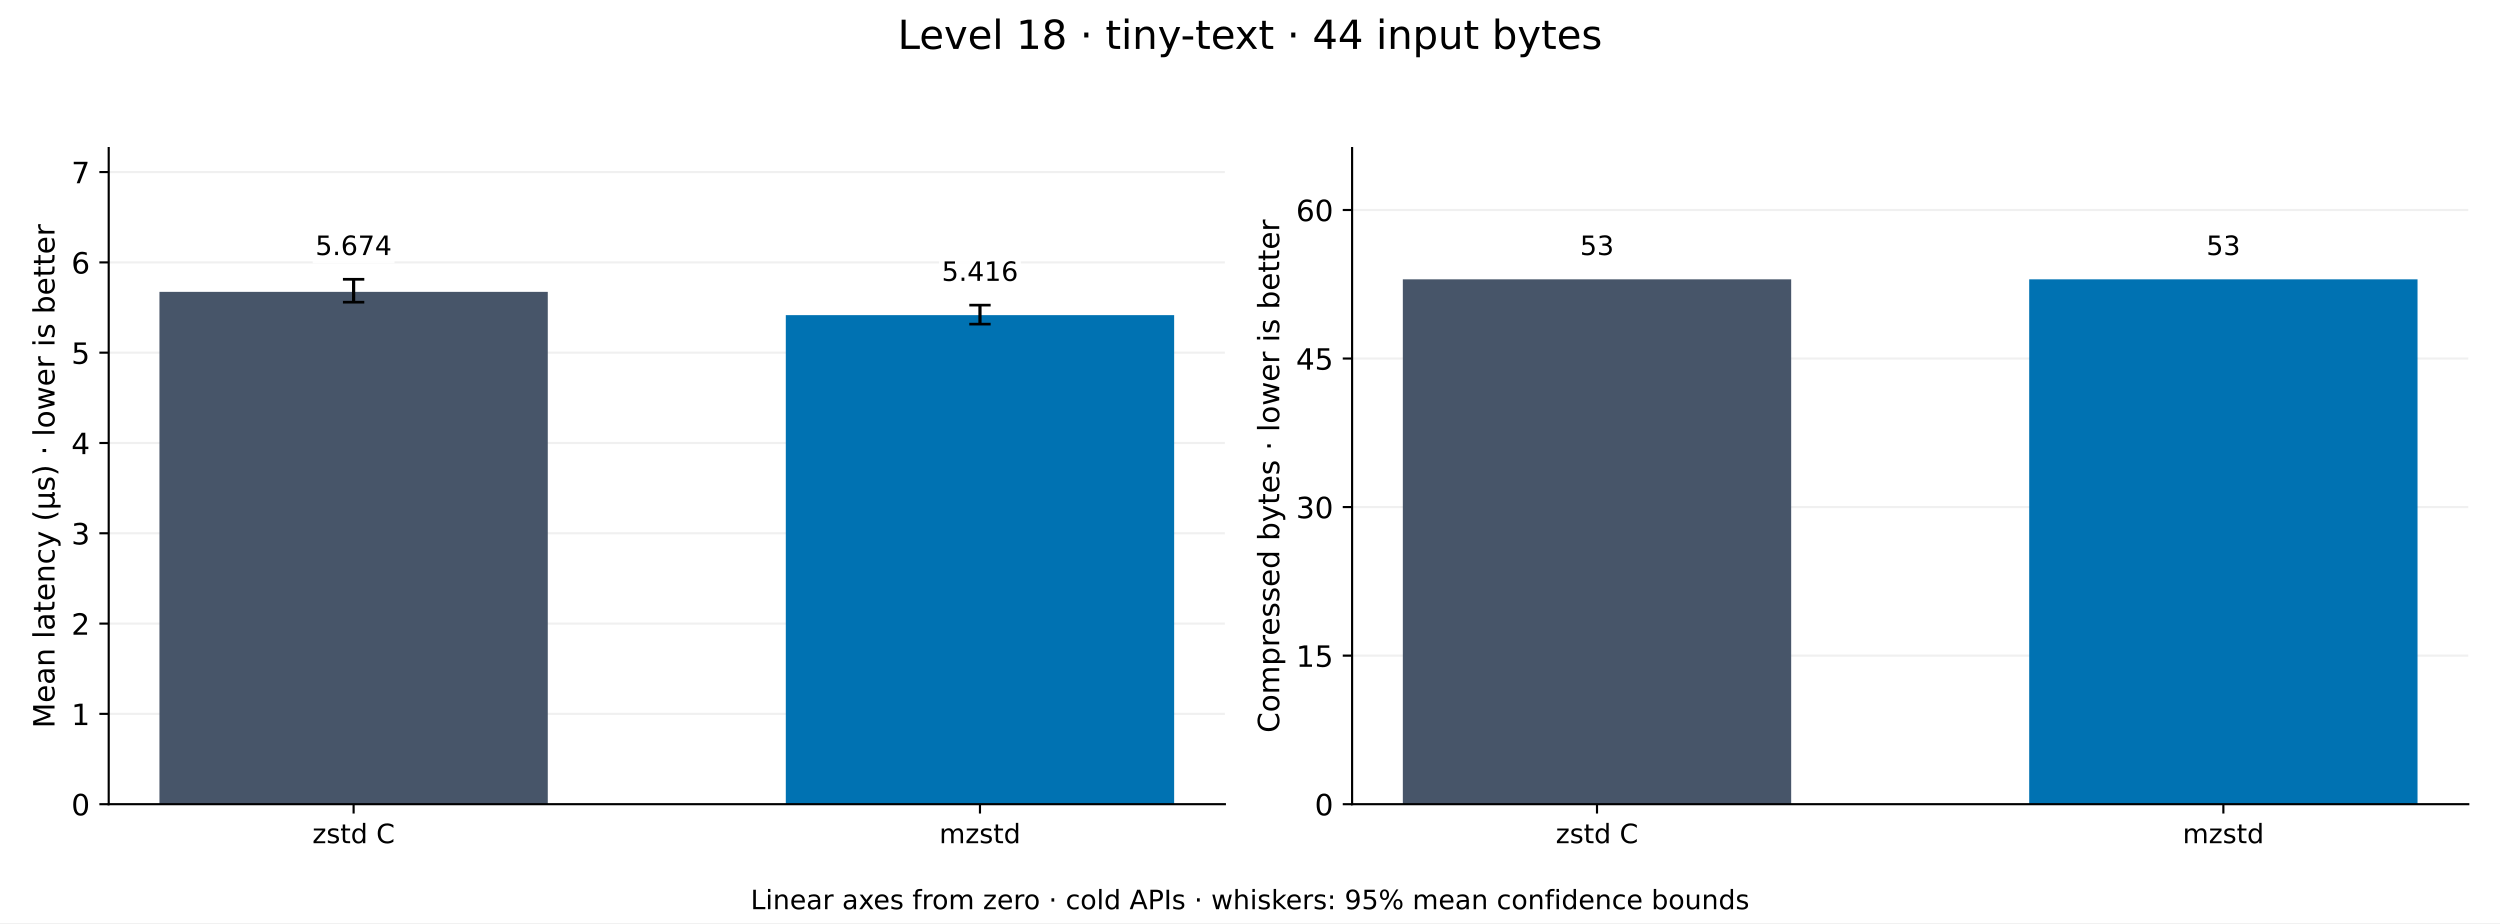
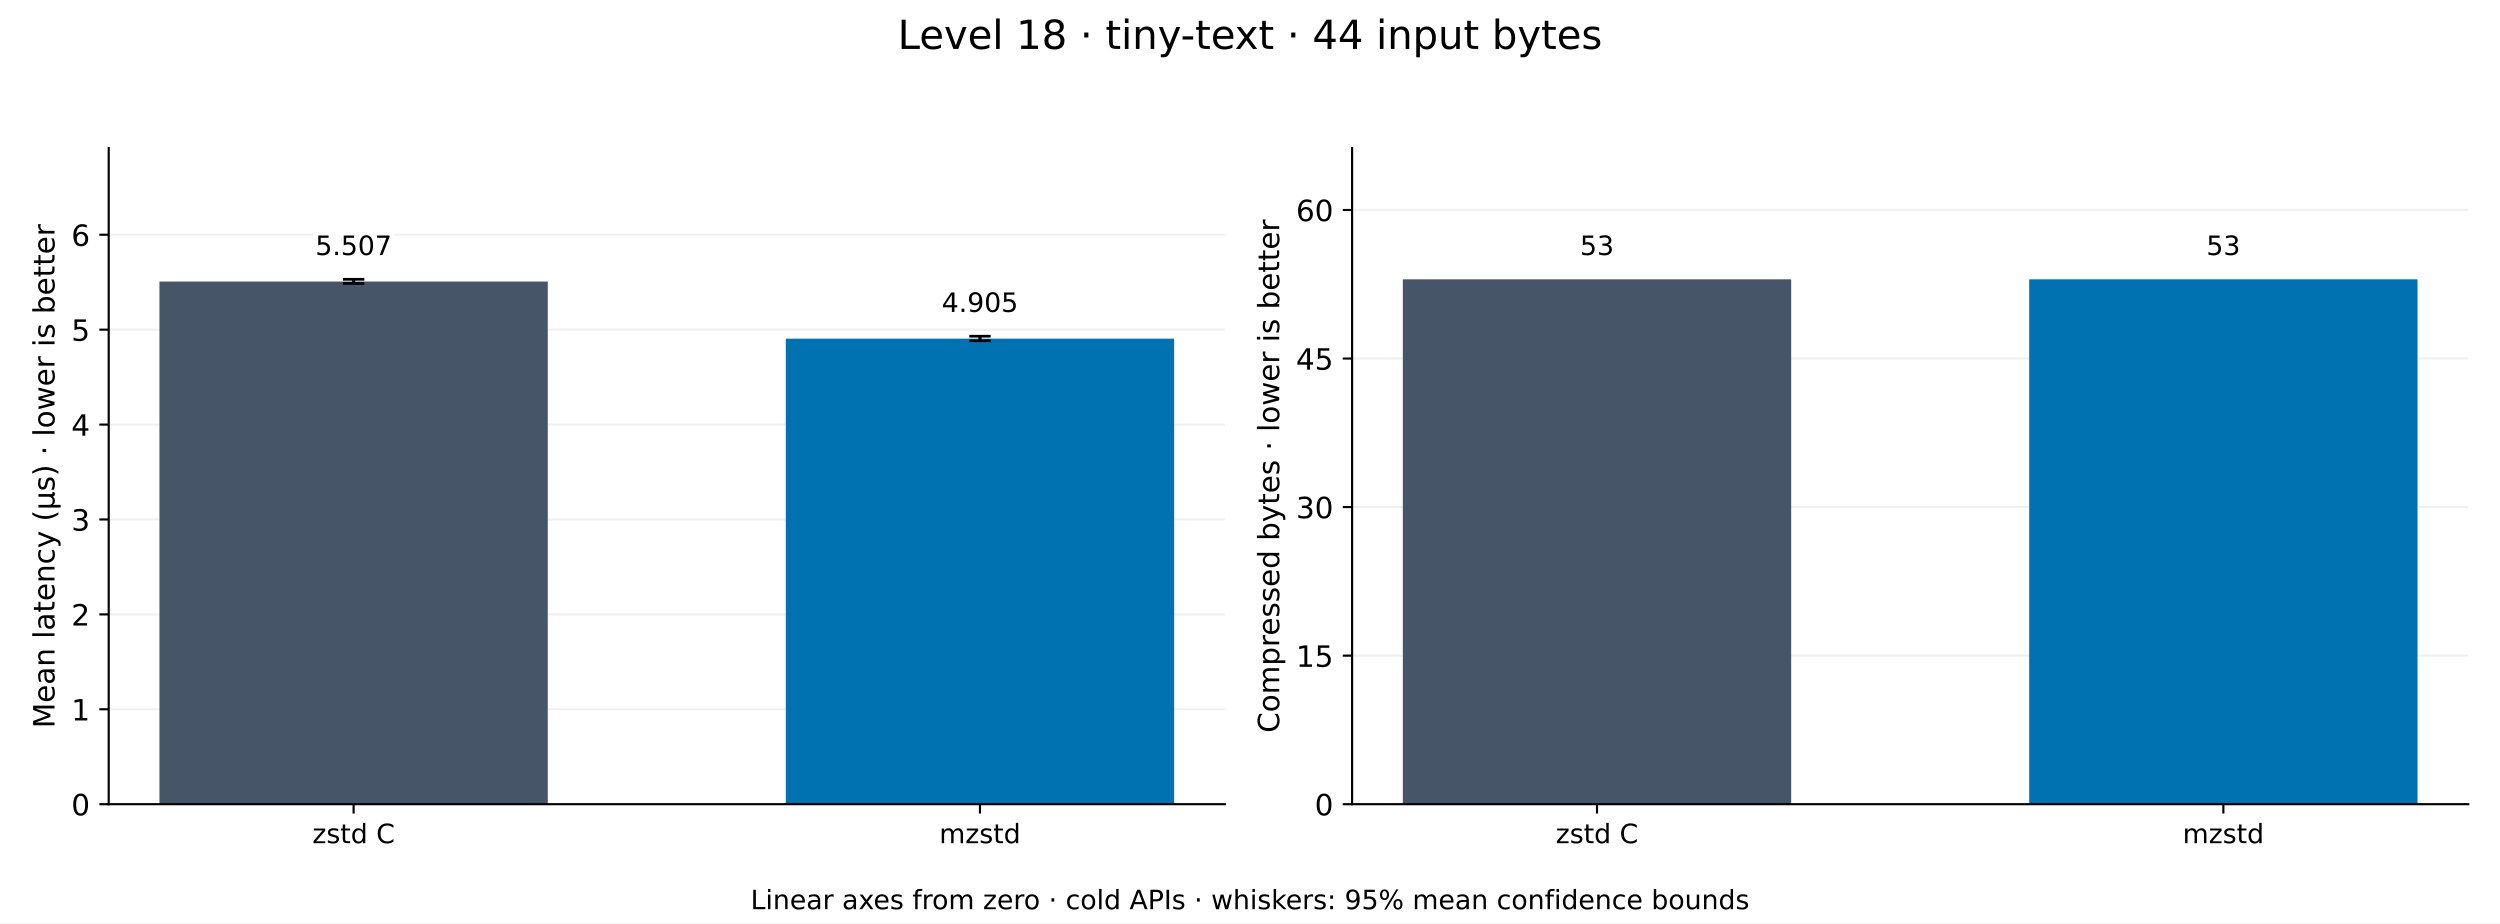
<svg xmlns="http://www.w3.org/2000/svg" xmlns:xlink="http://www.w3.org/1999/xlink" width="936pt" height="345.6pt" viewBox="0 0 936 345.6" version="1.1">
  <defs>
    <style type="text/css">*{stroke-linejoin: round; stroke-linecap: butt}</style>
  </defs>
  <g id="figure_1">
    <g id="patch_1">
      <path d="M 0 345.6 L 936 345.6 L 936 0 L 0 0 z " style="fill: #ffffff" />
    </g>
    <g id="axes_1">
      <g id="patch_2">
        <path d="M 40.7 301.088 L 458.595 301.088 L 458.595 55.44 L 40.7 55.44 z " style="fill: #ffffff" />
      </g>
      <g id="matplotlib.axis_1">
        <g id="xtick_1">
          <g id="line2d_1">
            <defs>
              <path id="mcbfd24ea1b" d="M 0 0 L 0 3.5 " style="stroke: #000000; stroke-width: 0.8" />
            </defs>
            <g>
              <use xlink:href="#mcbfd24ea1b" x="132.393" y="301.088" style="stroke: #000000; stroke-width: 0.8" />
            </g>
          </g>
          <g id="text_1">
            <text style="font-size: 10px; font-family: 'DejaVu Sans', 'Bitstream Vera Sans', 'Computer Modern Sans Serif', 'Lucida Grande', 'Verdana', 'Geneva', 'Lucid', 'Arial', 'Helvetica', 'Avant Garde', sans-serif; text-anchor: middle" x="132.393" y="315.686" transform="rotate(-0 132.393 315.6864)">zstd C</text>
          </g>
        </g>
        <g id="xtick_2">
          <g id="line2d_2">
            <g>
              <use xlink:href="#mcbfd24ea1b" x="366.902" y="301.088" style="stroke: #000000; stroke-width: 0.8" />
            </g>
          </g>
          <g id="text_2">
            <text style="font-size: 10px; font-family: 'DejaVu Sans', 'Bitstream Vera Sans', 'Computer Modern Sans Serif', 'Lucida Grande', 'Verdana', 'Geneva', 'Lucid', 'Arial', 'Helvetica', 'Avant Garde', sans-serif; text-anchor: middle" x="366.902" y="315.686" transform="rotate(-0 366.902 315.6864)">mzstd</text>
          </g>
        </g>
      </g>
      <g id="matplotlib.axis_2">
        <g id="ytick_1">
          <g id="line2d_3">
            <path d="M 40.7 301.088 L 458.595 301.088 " clip-path="url(#pc5649756eb)" style="fill: none; stroke: #b0b0b0; stroke-opacity: 0.18; stroke-width: 0.8; stroke-linecap: square" />
          </g>
          <g id="line2d_4">
            <defs>
              <path id="m862e928616" d="M 0 0 L -3.5 0 " style="stroke: #000000; stroke-width: 0.8" />
            </defs>
            <g>
              <use xlink:href="#m862e928616" x="40.7" y="301.088" style="stroke: #000000; stroke-width: 0.8" />
            </g>
          </g>
          <g id="text_3">
            <text style="font-size: 11px; font-family: 'DejaVu Sans', 'Bitstream Vera Sans', 'Computer Modern Sans Serif', 'Lucida Grande', 'Verdana', 'Geneva', 'Lucid', 'Arial', 'Helvetica', 'Avant Garde', sans-serif; text-anchor: end" x="33.7" y="305.267" transform="rotate(-0 33.7 305.2671)">0</text>
          </g>
        </g>
        <g id="ytick_2">
          <g id="line2d_5">
-             <path d="M 40.7 267.279 L 458.595 267.279 " clip-path="url(#pc5649756eb)" style="fill: none; stroke: #b0b0b0; stroke-opacity: 0.18; stroke-width: 0.8; stroke-linecap: square" />
+             <path d="M 40.7 265.556 L 458.595 265.556 " clip-path="url(#pc5649756eb)" style="fill: none; stroke: #b0b0b0; stroke-opacity: 0.18; stroke-width: 0.8; stroke-linecap: square" />
          </g>
          <g id="line2d_6">
            <g>
-               <use xlink:href="#m862e928616" x="40.7" y="267.279" style="stroke: #000000; stroke-width: 0.8" />
+               <use xlink:href="#m862e928616" x="40.7" y="265.556" style="stroke: #000000; stroke-width: 0.8" />
            </g>
          </g>
          <g id="text_4">
-             <text style="font-size: 11px; font-family: 'DejaVu Sans', 'Bitstream Vera Sans', 'Computer Modern Sans Serif', 'Lucida Grande', 'Verdana', 'Geneva', 'Lucid', 'Arial', 'Helvetica', 'Avant Garde', sans-serif; text-anchor: end" x="33.7" y="271.459" transform="rotate(-0 33.7 271.4585)">1</text>
+             <text style="font-size: 11px; font-family: 'DejaVu Sans', 'Bitstream Vera Sans', 'Computer Modern Sans Serif', 'Lucida Grande', 'Verdana', 'Geneva', 'Lucid', 'Arial', 'Helvetica', 'Avant Garde', sans-serif; text-anchor: end" x="33.7" y="269.735" transform="rotate(-0 33.7 269.735)">1</text>
          </g>
        </g>
        <g id="ytick_3">
          <g id="line2d_7">
-             <path d="M 40.7 233.471 L 458.595 233.471 " clip-path="url(#pc5649756eb)" style="fill: none; stroke: #b0b0b0; stroke-opacity: 0.18; stroke-width: 0.8; stroke-linecap: square" />
+             <path d="M 40.7 230.024 L 458.595 230.024 " clip-path="url(#pc5649756eb)" style="fill: none; stroke: #b0b0b0; stroke-opacity: 0.18; stroke-width: 0.8; stroke-linecap: square" />
          </g>
          <g id="line2d_8">
            <g>
-               <use xlink:href="#m862e928616" x="40.7" y="233.471" style="stroke: #000000; stroke-width: 0.8" />
+               <use xlink:href="#m862e928616" x="40.7" y="230.024" style="stroke: #000000; stroke-width: 0.8" />
            </g>
          </g>
          <g id="text_5">
-             <text style="font-size: 11px; font-family: 'DejaVu Sans', 'Bitstream Vera Sans', 'Computer Modern Sans Serif', 'Lucida Grande', 'Verdana', 'Geneva', 'Lucid', 'Arial', 'Helvetica', 'Avant Garde', sans-serif; text-anchor: end" x="33.7" y="237.65" transform="rotate(-0 33.7 237.6499)">2</text>
+             <text style="font-size: 11px; font-family: 'DejaVu Sans', 'Bitstream Vera Sans', 'Computer Modern Sans Serif', 'Lucida Grande', 'Verdana', 'Geneva', 'Lucid', 'Arial', 'Helvetica', 'Avant Garde', sans-serif; text-anchor: end" x="33.7" y="234.203" transform="rotate(-0 33.7 234.2029)">2</text>
          </g>
        </g>
        <g id="ytick_4">
          <g id="line2d_9">
-             <path d="M 40.7 199.662 L 458.595 199.662 " clip-path="url(#pc5649756eb)" style="fill: none; stroke: #b0b0b0; stroke-opacity: 0.18; stroke-width: 0.8; stroke-linecap: square" />
+             <path d="M 40.7 194.492 L 458.595 194.492 " clip-path="url(#pc5649756eb)" style="fill: none; stroke: #b0b0b0; stroke-opacity: 0.18; stroke-width: 0.8; stroke-linecap: square" />
          </g>
          <g id="line2d_10">
            <g>
-               <use xlink:href="#m862e928616" x="40.7" y="199.662" style="stroke: #000000; stroke-width: 0.8" />
+               <use xlink:href="#m862e928616" x="40.7" y="194.492" style="stroke: #000000; stroke-width: 0.8" />
            </g>
          </g>
          <g id="text_6">
-             <text style="font-size: 11px; font-family: 'DejaVu Sans', 'Bitstream Vera Sans', 'Computer Modern Sans Serif', 'Lucida Grande', 'Verdana', 'Geneva', 'Lucid', 'Arial', 'Helvetica', 'Avant Garde', sans-serif; text-anchor: end" x="33.7" y="203.841" transform="rotate(-0 33.7 203.8412)">3</text>
+             <text style="font-size: 11px; font-family: 'DejaVu Sans', 'Bitstream Vera Sans', 'Computer Modern Sans Serif', 'Lucida Grande', 'Verdana', 'Geneva', 'Lucid', 'Arial', 'Helvetica', 'Avant Garde', sans-serif; text-anchor: end" x="33.7" y="198.671" transform="rotate(-0 33.7 198.6708)">3</text>
          </g>
        </g>
        <g id="ytick_5">
          <g id="line2d_11">
-             <path d="M 40.7 165.853 L 458.595 165.853 " clip-path="url(#pc5649756eb)" style="fill: none; stroke: #b0b0b0; stroke-opacity: 0.18; stroke-width: 0.8; stroke-linecap: square" />
+             <path d="M 40.7 158.96 L 458.595 158.96 " clip-path="url(#pc5649756eb)" style="fill: none; stroke: #b0b0b0; stroke-opacity: 0.18; stroke-width: 0.8; stroke-linecap: square" />
          </g>
          <g id="line2d_12">
            <g>
-               <use xlink:href="#m862e928616" x="40.7" y="165.853" style="stroke: #000000; stroke-width: 0.8" />
+               <use xlink:href="#m862e928616" x="40.7" y="158.96" style="stroke: #000000; stroke-width: 0.8" />
            </g>
          </g>
          <g id="text_7">
-             <text style="font-size: 11px; font-family: 'DejaVu Sans', 'Bitstream Vera Sans', 'Computer Modern Sans Serif', 'Lucida Grande', 'Verdana', 'Geneva', 'Lucid', 'Arial', 'Helvetica', 'Avant Garde', sans-serif; text-anchor: end" x="33.7" y="170.033" transform="rotate(-0 33.7 170.0326)">4</text>
+             <text style="font-size: 11px; font-family: 'DejaVu Sans', 'Bitstream Vera Sans', 'Computer Modern Sans Serif', 'Lucida Grande', 'Verdana', 'Geneva', 'Lucid', 'Arial', 'Helvetica', 'Avant Garde', sans-serif; text-anchor: end" x="33.7" y="163.139" transform="rotate(-0 33.7 163.1387)">4</text>
          </g>
        </g>
        <g id="ytick_6">
          <g id="line2d_13">
-             <path d="M 40.7 132.045 L 458.595 132.045 " clip-path="url(#pc5649756eb)" style="fill: none; stroke: #b0b0b0; stroke-opacity: 0.18; stroke-width: 0.8; stroke-linecap: square" />
+             <path d="M 40.7 123.427 L 458.595 123.427 " clip-path="url(#pc5649756eb)" style="fill: none; stroke: #b0b0b0; stroke-opacity: 0.18; stroke-width: 0.8; stroke-linecap: square" />
          </g>
          <g id="line2d_14">
            <g>
-               <use xlink:href="#m862e928616" x="40.7" y="132.045" style="stroke: #000000; stroke-width: 0.8" />
+               <use xlink:href="#m862e928616" x="40.7" y="123.427" style="stroke: #000000; stroke-width: 0.8" />
            </g>
          </g>
          <g id="text_8">
-             <text style="font-size: 11px; font-family: 'DejaVu Sans', 'Bitstream Vera Sans', 'Computer Modern Sans Serif', 'Lucida Grande', 'Verdana', 'Geneva', 'Lucid', 'Arial', 'Helvetica', 'Avant Garde', sans-serif; text-anchor: end" x="33.7" y="136.224" transform="rotate(-0 33.7 136.2239)">5</text>
+             <text style="font-size: 11px; font-family: 'DejaVu Sans', 'Bitstream Vera Sans', 'Computer Modern Sans Serif', 'Lucida Grande', 'Verdana', 'Geneva', 'Lucid', 'Arial', 'Helvetica', 'Avant Garde', sans-serif; text-anchor: end" x="33.7" y="127.607" transform="rotate(-0 33.7 127.6066)">5</text>
          </g>
        </g>
        <g id="ytick_7">
          <g id="line2d_15">
-             <path d="M 40.7 98.236 L 458.595 98.236 " clip-path="url(#pc5649756eb)" style="fill: none; stroke: #b0b0b0; stroke-opacity: 0.18; stroke-width: 0.8; stroke-linecap: square" />
+             <path d="M 40.7 87.895 L 458.595 87.895 " clip-path="url(#pc5649756eb)" style="fill: none; stroke: #b0b0b0; stroke-opacity: 0.18; stroke-width: 0.8; stroke-linecap: square" />
          </g>
          <g id="line2d_16">
            <g>
-               <use xlink:href="#m862e928616" x="40.7" y="98.236" style="stroke: #000000; stroke-width: 0.8" />
+               <use xlink:href="#m862e928616" x="40.7" y="87.895" style="stroke: #000000; stroke-width: 0.8" />
            </g>
          </g>
          <g id="text_9">
-             <text style="font-size: 11px; font-family: 'DejaVu Sans', 'Bitstream Vera Sans', 'Computer Modern Sans Serif', 'Lucida Grande', 'Verdana', 'Geneva', 'Lucid', 'Arial', 'Helvetica', 'Avant Garde', sans-serif; text-anchor: end" x="33.7" y="102.415" transform="rotate(-0 33.7 102.4153)">6</text>
-           </g>
-         </g>
-         <g id="ytick_8">
-           <g id="line2d_17">
-             <path d="M 40.7 64.428 L 458.595 64.428 " clip-path="url(#pc5649756eb)" style="fill: none; stroke: #b0b0b0; stroke-opacity: 0.18; stroke-width: 0.8; stroke-linecap: square" />
-           </g>
-           <g id="line2d_18">
-             <g>
-               <use xlink:href="#m862e928616" x="40.7" y="64.428" style="stroke: #000000; stroke-width: 0.8" />
-             </g>
-           </g>
-           <g id="text_10">
-             <text style="font-size: 11px; font-family: 'DejaVu Sans', 'Bitstream Vera Sans', 'Computer Modern Sans Serif', 'Lucida Grande', 'Verdana', 'Geneva', 'Lucid', 'Arial', 'Helvetica', 'Avant Garde', sans-serif; text-anchor: end" x="33.7" y="68.607" transform="rotate(-0 33.7 68.60665)">7</text>
-           </g>
-         </g>
-         <g id="text_11">
+             <text style="font-size: 11px; font-family: 'DejaVu Sans', 'Bitstream Vera Sans', 'Computer Modern Sans Serif', 'Lucida Grande', 'Verdana', 'Geneva', 'Lucid', 'Arial', 'Helvetica', 'Avant Garde', sans-serif; text-anchor: end" x="33.7" y="92.074" transform="rotate(-0 33.7 92.07447)">6</text>
+           </g>
+         </g>
+         <g id="text_10">
          <text style="font-size: 11px; font-family: 'DejaVu Sans', 'Bitstream Vera Sans', 'Computer Modern Sans Serif', 'Lucida Grande', 'Verdana', 'Geneva', 'Lucid', 'Arial', 'Helvetica', 'Avant Garde', sans-serif; text-anchor: middle" x="20.414" y="178.264" transform="rotate(-90 20.41359 178.264)">Mean latency (µs) · lower is better</text>
        </g>
      </g>
      <g id="patch_3">
-         <path d="M 59.695 301.088 L 205.091 301.088 L 205.091 109.266 L 59.695 109.266 z " clip-path="url(#pc5649756eb)" style="fill: #475569" />
+         <path d="M 59.695 301.088 L 205.091 301.088 L 205.091 105.405 L 59.695 105.405 z " clip-path="url(#pc5649756eb)" style="fill: #475569" />
      </g>
      <g id="patch_4">
-         <path d="M 294.204 301.088 L 439.6 301.088 L 439.6 117.977 L 294.204 117.977 z " clip-path="url(#pc5649756eb)" style="fill: #0072b2" />
+         <path d="M 294.204 301.088 L 439.6 301.088 L 439.6 126.788 L 294.204 126.788 z " clip-path="url(#pc5649756eb)" style="fill: #0072b2" />
      </g>
      <g id="LineCollection_1">
-         <path d="M 132.393 113.155 L 132.393 104.57 " clip-path="url(#pc5649756eb)" style="fill: none; stroke: #000000; stroke-width: 1.2" />
-         <path d="M 366.902 121.349 L 366.902 114.248 " clip-path="url(#pc5649756eb)" style="fill: none; stroke: #000000; stroke-width: 1.2" />
-       </g>
-       <g id="line2d_19">
+         <path d="M 132.393 106.136 L 132.393 104.57 " clip-path="url(#pc5649756eb)" style="fill: none; stroke: #000000; stroke-width: 1.2" />
+         <path d="M 366.902 127.595 L 366.902 125.87 " clip-path="url(#pc5649756eb)" style="fill: none; stroke: #000000; stroke-width: 1.2" />
+       </g>
+       <g id="line2d_17">
        <defs>
          <path id="mf7f69e77f0" d="M 4 0 L -4 -0 " style="stroke: #000000" />
        </defs>
        <g clip-path="url(#pc5649756eb)">
-           <use xlink:href="#mf7f69e77f0" x="132.393" y="113.155" style="fill: #1f77b4; stroke: #000000" />
-           <use xlink:href="#mf7f69e77f0" x="366.902" y="121.349" style="fill: #1f77b4; stroke: #000000" />
-         </g>
-       </g>
-       <g id="line2d_20">
+           <use xlink:href="#mf7f69e77f0" x="132.393" y="106.136" style="fill: #1f77b4; stroke: #000000" />
+           <use xlink:href="#mf7f69e77f0" x="366.902" y="127.595" style="fill: #1f77b4; stroke: #000000" />
+         </g>
+       </g>
+       <g id="line2d_18">
        <g clip-path="url(#pc5649756eb)">
          <use xlink:href="#mf7f69e77f0" x="132.393" y="104.57" style="fill: #1f77b4; stroke: #000000" />
-           <use xlink:href="#mf7f69e77f0" x="366.902" y="114.248" style="fill: #1f77b4; stroke: #000000" />
+           <use xlink:href="#mf7f69e77f0" x="366.902" y="125.87" style="fill: #1f77b4; stroke: #000000" />
        </g>
      </g>
      <g id="patch_5">
        <path d="M 40.7 301.088 L 40.7 55.44 " style="fill: none; stroke: #000000; stroke-width: 0.8; stroke-linejoin: miter; stroke-linecap: square" />
      </g>
      <g id="patch_6">
        <path d="M 40.7 301.088 L 458.595 301.088 " style="fill: none; stroke: #000000; stroke-width: 0.8; stroke-linejoin: miter; stroke-linecap: square" />
      </g>
-       <g id="text_12">
+       <g id="text_11">
        <g id="patch_7">
          <path d="M 117.079 98.57 L 147.707 98.57 L 147.707 86.891 L 117.079 86.891 z " style="fill: #ffffff; opacity: 0.9" />
        </g>
-         <text style="font-size: 10px; font-family: 'DejaVu Sans', 'Bitstream Vera Sans', 'Computer Modern Sans Serif', 'Lucida Grande', 'Verdana', 'Geneva', 'Lucid', 'Arial', 'Helvetica', 'Avant Garde', sans-serif; text-anchor: middle" x="132.393" y="95.49" transform="rotate(-0 132.393 95.48991)">5.674</text>
-       </g>
-       <g id="text_13">
+         <text style="font-size: 10px; font-family: 'DejaVu Sans', 'Bitstream Vera Sans', 'Computer Modern Sans Serif', 'Lucida Grande', 'Verdana', 'Geneva', 'Lucid', 'Arial', 'Helvetica', 'Avant Garde', sans-serif; text-anchor: middle" x="132.393" y="95.49" transform="rotate(-0 132.393 95.48991)">5.507</text>
+       </g>
+       <g id="text_12">
        <g id="patch_8">
-           <path d="M 351.588 108.248 L 382.216 108.248 L 382.216 96.57 L 351.588 96.57 z " style="fill: #ffffff; opacity: 0.9" />
-         </g>
-         <text style="font-size: 10px; font-family: 'DejaVu Sans', 'Bitstream Vera Sans', 'Computer Modern Sans Serif', 'Lucida Grande', 'Verdana', 'Geneva', 'Lucid', 'Arial', 'Helvetica', 'Avant Garde', sans-serif; text-anchor: middle" x="366.902" y="105.168" transform="rotate(-0 366.902 105.1685)">5.416</text>
+           <path d="M 351.588 119.87 L 382.216 119.87 L 382.216 108.192 L 351.588 108.192 z " style="fill: #ffffff; opacity: 0.9" />
+         </g>
+         <text style="font-size: 10px; font-family: 'DejaVu Sans', 'Bitstream Vera Sans', 'Computer Modern Sans Serif', 'Lucida Grande', 'Verdana', 'Geneva', 'Lucid', 'Arial', 'Helvetica', 'Avant Garde', sans-serif; text-anchor: middle" x="366.902" y="116.79" transform="rotate(-0 366.902 116.7903)">4.905</text>
      </g>
    </g>
    <g id="axes_2">
      <g id="patch_9">
        <path d="M 506.225 301.088 L 924.12 301.088 L 924.12 55.44 L 506.225 55.44 z " style="fill: #ffffff" />
      </g>
      <g id="matplotlib.axis_3">
        <g id="xtick_3">
+           <g id="line2d_19">
+             <g>
+               <use xlink:href="#mcbfd24ea1b" x="597.918" y="301.088" style="stroke: #000000; stroke-width: 0.8" />
+             </g>
+           </g>
+           <g id="text_13">
+             <text style="font-size: 10px; font-family: 'DejaVu Sans', 'Bitstream Vera Sans', 'Computer Modern Sans Serif', 'Lucida Grande', 'Verdana', 'Geneva', 'Lucid', 'Arial', 'Helvetica', 'Avant Garde', sans-serif; text-anchor: middle" x="597.918" y="315.686" transform="rotate(-0 597.918 315.6864)">zstd C</text>
+           </g>
+         </g>
+         <g id="xtick_4">
+           <g id="line2d_20">
+             <g>
+               <use xlink:href="#mcbfd24ea1b" x="832.427" y="301.088" style="stroke: #000000; stroke-width: 0.8" />
+             </g>
+           </g>
+           <g id="text_14">
+             <text style="font-size: 10px; font-family: 'DejaVu Sans', 'Bitstream Vera Sans', 'Computer Modern Sans Serif', 'Lucida Grande', 'Verdana', 'Geneva', 'Lucid', 'Arial', 'Helvetica', 'Avant Garde', sans-serif; text-anchor: middle" x="832.427" y="315.686" transform="rotate(-0 832.427 315.6864)">mzstd</text>
+           </g>
+         </g>
+       </g>
+       <g id="matplotlib.axis_4">
+         <g id="ytick_8">
          <g id="line2d_21">
-             <g>
-               <use xlink:href="#mcbfd24ea1b" x="597.918" y="301.088" style="stroke: #000000; stroke-width: 0.8" />
-             </g>
-           </g>
-           <g id="text_14">
-             <text style="font-size: 10px; font-family: 'DejaVu Sans', 'Bitstream Vera Sans', 'Computer Modern Sans Serif', 'Lucida Grande', 'Verdana', 'Geneva', 'Lucid', 'Arial', 'Helvetica', 'Avant Garde', sans-serif; text-anchor: middle" x="597.918" y="315.686" transform="rotate(-0 597.918 315.6864)">zstd C</text>
-           </g>
-         </g>
-         <g id="xtick_4">
+             <path d="M 506.225 301.088 L 924.12 301.088 " clip-path="url(#peb05aad37b)" style="fill: none; stroke: #b0b0b0; stroke-opacity: 0.18; stroke-width: 0.8; stroke-linecap: square" />
+           </g>
          <g id="line2d_22">
            <g>
-               <use xlink:href="#mcbfd24ea1b" x="832.427" y="301.088" style="stroke: #000000; stroke-width: 0.8" />
+               <use xlink:href="#m862e928616" x="506.225" y="301.088" style="stroke: #000000; stroke-width: 0.8" />
            </g>
          </g>
          <g id="text_15">
-             <text style="font-size: 10px; font-family: 'DejaVu Sans', 'Bitstream Vera Sans', 'Computer Modern Sans Serif', 'Lucida Grande', 'Verdana', 'Geneva', 'Lucid', 'Arial', 'Helvetica', 'Avant Garde', sans-serif; text-anchor: middle" x="832.427" y="315.686" transform="rotate(-0 832.427 315.6864)">mzstd</text>
-           </g>
-         </g>
-       </g>
-       <g id="matplotlib.axis_4">
+             <text style="font-size: 11px; font-family: 'DejaVu Sans', 'Bitstream Vera Sans', 'Computer Modern Sans Serif', 'Lucida Grande', 'Verdana', 'Geneva', 'Lucid', 'Arial', 'Helvetica', 'Avant Garde', sans-serif; text-anchor: end" x="499.225" y="305.267" transform="rotate(-0 499.225 305.2671)">0</text>
+           </g>
+         </g>
        <g id="ytick_9">
          <g id="line2d_23">
-             <path d="M 506.225 301.088 L 924.12 301.088 " clip-path="url(#peb05aad37b)" style="fill: none; stroke: #b0b0b0; stroke-opacity: 0.18; stroke-width: 0.8; stroke-linecap: square" />
+             <path d="M 506.225 245.47 L 924.12 245.47 " clip-path="url(#peb05aad37b)" style="fill: none; stroke: #b0b0b0; stroke-opacity: 0.18; stroke-width: 0.8; stroke-linecap: square" />
          </g>
          <g id="line2d_24">
            <g>
-               <use xlink:href="#m862e928616" x="506.225" y="301.088" style="stroke: #000000; stroke-width: 0.8" />
+               <use xlink:href="#m862e928616" x="506.225" y="245.47" style="stroke: #000000; stroke-width: 0.8" />
            </g>
          </g>
          <g id="text_16">
-             <text style="font-size: 11px; font-family: 'DejaVu Sans', 'Bitstream Vera Sans', 'Computer Modern Sans Serif', 'Lucida Grande', 'Verdana', 'Geneva', 'Lucid', 'Arial', 'Helvetica', 'Avant Garde', sans-serif; text-anchor: end" x="499.225" y="305.267" transform="rotate(-0 499.225 305.2671)">0</text>
+             <text style="font-size: 11px; font-family: 'DejaVu Sans', 'Bitstream Vera Sans', 'Computer Modern Sans Serif', 'Lucida Grande', 'Verdana', 'Geneva', 'Lucid', 'Arial', 'Helvetica', 'Avant Garde', sans-serif; text-anchor: end" x="499.225" y="249.649" transform="rotate(-0 499.225 249.6487)">15</text>
          </g>
        </g>
        <g id="ytick_10">
          <g id="line2d_25">
-             <path d="M 506.225 245.47 L 924.12 245.47 " clip-path="url(#peb05aad37b)" style="fill: none; stroke: #b0b0b0; stroke-opacity: 0.18; stroke-width: 0.8; stroke-linecap: square" />
+             <path d="M 506.225 189.851 L 924.12 189.851 " clip-path="url(#peb05aad37b)" style="fill: none; stroke: #b0b0b0; stroke-opacity: 0.18; stroke-width: 0.8; stroke-linecap: square" />
          </g>
          <g id="line2d_26">
            <g>
-               <use xlink:href="#m862e928616" x="506.225" y="245.47" style="stroke: #000000; stroke-width: 0.8" />
+               <use xlink:href="#m862e928616" x="506.225" y="189.851" style="stroke: #000000; stroke-width: 0.8" />
            </g>
          </g>
          <g id="text_17">
-             <text style="font-size: 11px; font-family: 'DejaVu Sans', 'Bitstream Vera Sans', 'Computer Modern Sans Serif', 'Lucida Grande', 'Verdana', 'Geneva', 'Lucid', 'Arial', 'Helvetica', 'Avant Garde', sans-serif; text-anchor: end" x="499.225" y="249.649" transform="rotate(-0 499.225 249.6487)">15</text>
+             <text style="font-size: 11px; font-family: 'DejaVu Sans', 'Bitstream Vera Sans', 'Computer Modern Sans Serif', 'Lucida Grande', 'Verdana', 'Geneva', 'Lucid', 'Arial', 'Helvetica', 'Avant Garde', sans-serif; text-anchor: end" x="499.225" y="194.03" transform="rotate(-0 499.225 194.0303)">30</text>
          </g>
        </g>
        <g id="ytick_11">
          <g id="line2d_27">
-             <path d="M 506.225 189.851 L 924.12 189.851 " clip-path="url(#peb05aad37b)" style="fill: none; stroke: #b0b0b0; stroke-opacity: 0.18; stroke-width: 0.8; stroke-linecap: square" />
+             <path d="M 506.225 134.233 L 924.12 134.233 " clip-path="url(#peb05aad37b)" style="fill: none; stroke: #b0b0b0; stroke-opacity: 0.18; stroke-width: 0.8; stroke-linecap: square" />
          </g>
          <g id="line2d_28">
            <g>
-               <use xlink:href="#m862e928616" x="506.225" y="189.851" style="stroke: #000000; stroke-width: 0.8" />
+               <use xlink:href="#m862e928616" x="506.225" y="134.233" style="stroke: #000000; stroke-width: 0.8" />
            </g>
          </g>
          <g id="text_18">
-             <text style="font-size: 11px; font-family: 'DejaVu Sans', 'Bitstream Vera Sans', 'Computer Modern Sans Serif', 'Lucida Grande', 'Verdana', 'Geneva', 'Lucid', 'Arial', 'Helvetica', 'Avant Garde', sans-serif; text-anchor: end" x="499.225" y="194.03" transform="rotate(-0 499.225 194.0303)">30</text>
+             <text style="font-size: 11px; font-family: 'DejaVu Sans', 'Bitstream Vera Sans', 'Computer Modern Sans Serif', 'Lucida Grande', 'Verdana', 'Geneva', 'Lucid', 'Arial', 'Helvetica', 'Avant Garde', sans-serif; text-anchor: end" x="499.225" y="138.412" transform="rotate(-0 499.225 138.4119)">45</text>
          </g>
        </g>
        <g id="ytick_12">
          <g id="line2d_29">
-             <path d="M 506.225 134.233 L 924.12 134.233 " clip-path="url(#peb05aad37b)" style="fill: none; stroke: #b0b0b0; stroke-opacity: 0.18; stroke-width: 0.8; stroke-linecap: square" />
+             <path d="M 506.225 78.614 L 924.12 78.614 " clip-path="url(#peb05aad37b)" style="fill: none; stroke: #b0b0b0; stroke-opacity: 0.18; stroke-width: 0.8; stroke-linecap: square" />
          </g>
          <g id="line2d_30">
            <g>
-               <use xlink:href="#m862e928616" x="506.225" y="134.233" style="stroke: #000000; stroke-width: 0.8" />
+               <use xlink:href="#m862e928616" x="506.225" y="78.614" style="stroke: #000000; stroke-width: 0.8" />
            </g>
          </g>
          <g id="text_19">
-             <text style="font-size: 11px; font-family: 'DejaVu Sans', 'Bitstream Vera Sans', 'Computer Modern Sans Serif', 'Lucida Grande', 'Verdana', 'Geneva', 'Lucid', 'Arial', 'Helvetica', 'Avant Garde', sans-serif; text-anchor: end" x="499.225" y="138.412" transform="rotate(-0 499.225 138.4119)">45</text>
-           </g>
-         </g>
-         <g id="ytick_13">
-           <g id="line2d_31">
-             <path d="M 506.225 78.614 L 924.12 78.614 " clip-path="url(#peb05aad37b)" style="fill: none; stroke: #b0b0b0; stroke-opacity: 0.18; stroke-width: 0.8; stroke-linecap: square" />
-           </g>
-           <g id="line2d_32">
-             <g>
-               <use xlink:href="#m862e928616" x="506.225" y="78.614" style="stroke: #000000; stroke-width: 0.8" />
-             </g>
-           </g>
-           <g id="text_20">
            <text style="font-size: 11px; font-family: 'DejaVu Sans', 'Bitstream Vera Sans', 'Computer Modern Sans Serif', 'Lucida Grande', 'Verdana', 'Geneva', 'Lucid', 'Arial', 'Helvetica', 'Avant Garde', sans-serif; text-anchor: end" x="499.225" y="82.793" transform="rotate(-0 499.225 82.79348)">60</text>
          </g>
        </g>
-         <g id="text_21">
+         <g id="text_20">
          <text style="font-size: 11px; font-family: 'DejaVu Sans', 'Bitstream Vera Sans', 'Computer Modern Sans Serif', 'Lucida Grande', 'Verdana', 'Geneva', 'Lucid', 'Arial', 'Helvetica', 'Avant Garde', sans-serif; text-anchor: middle" x="478.94" y="178.264" transform="rotate(-90 478.9398 178.264)">Compressed bytes · lower is better</text>
        </g>
      </g>
      <g id="patch_10">
        <path d="M 525.22 301.088 L 670.616 301.088 L 670.616 104.57 L 525.22 104.57 z " clip-path="url(#peb05aad37b)" style="fill: #475569" />
      </g>
      <g id="patch_11">
        <path d="M 759.729 301.088 L 905.125 301.088 L 905.125 104.57 L 759.729 104.57 z " clip-path="url(#peb05aad37b)" style="fill: #0072b2" />
      </g>
      <g id="patch_12">
        <path d="M 506.225 301.088 L 506.225 55.44 " style="fill: none; stroke: #000000; stroke-width: 0.8; stroke-linejoin: miter; stroke-linecap: square" />
      </g>
      <g id="patch_13">
        <path d="M 506.225 301.088 L 924.12 301.088 " style="fill: none; stroke: #000000; stroke-width: 0.8; stroke-linejoin: miter; stroke-linecap: square" />
      </g>
-       <g id="text_22">
+       <g id="text_21">
        <g id="patch_14">
          <path d="M 590.556 98.57 L 605.281 98.57 L 605.281 86.891 L 590.556 86.891 z " style="fill: #ffffff; opacity: 0.9" />
        </g>
        <text style="font-size: 10px; font-family: 'DejaVu Sans', 'Bitstream Vera Sans', 'Computer Modern Sans Serif', 'Lucida Grande', 'Verdana', 'Geneva', 'Lucid', 'Arial', 'Helvetica', 'Avant Garde', sans-serif; text-anchor: middle" x="597.918" y="95.49" transform="rotate(-0 597.918 95.48991)">53</text>
      </g>
-       <g id="text_23">
+       <g id="text_22">
        <g id="patch_15">
          <path d="M 825.064 98.57 L 839.789 98.57 L 839.789 86.891 L 825.064 86.891 z " style="fill: #ffffff; opacity: 0.9" />
        </g>
        <text style="font-size: 10px; font-family: 'DejaVu Sans', 'Bitstream Vera Sans', 'Computer Modern Sans Serif', 'Lucida Grande', 'Verdana', 'Geneva', 'Lucid', 'Arial', 'Helvetica', 'Avant Garde', sans-serif; text-anchor: middle" x="832.427" y="95.49" transform="rotate(-0 832.427 95.48991)">53</text>
      </g>
    </g>
+     <g id="text_23">
+       <text style="font-size: 15px; font-family: 'DejaVu Sans', 'Bitstream Vera Sans', 'Computer Modern Sans Serif', 'Lucida Grande', 'Verdana', 'Geneva', 'Lucid', 'Arial', 'Helvetica', 'Avant Garde', sans-serif; text-anchor: middle" x="468" y="18.31" transform="rotate(-0 468 18.30966)">Level 18 · tiny-text · 44 input bytes</text>
+     </g>
    <g id="text_24">
-       <text style="font-size: 15px; font-family: 'DejaVu Sans', 'Bitstream Vera Sans', 'Computer Modern Sans Serif', 'Lucida Grande', 'Verdana', 'Geneva', 'Lucid', 'Arial', 'Helvetica', 'Avant Garde', sans-serif; text-anchor: middle" x="468" y="18.31" transform="rotate(-0 468 18.30966)">Level 18 · tiny-text · 44 input bytes</text>
-     </g>
-     <g id="text_25">
      <text style="font-size: 10px; font-family: 'DejaVu Sans', 'Bitstream Vera Sans', 'Computer Modern Sans Serif', 'Lucida Grande', 'Verdana', 'Geneva', 'Lucid', 'Arial', 'Helvetica', 'Avant Garde', sans-serif; text-anchor: middle" x="468" y="340.416" transform="rotate(-0 468 340.416)">Linear axes from zero · cold APIs · whiskers: 95% mean confidence bounds</text>
    </g>
  </g>
  <defs>
    <clipPath id="pc5649756eb">
      <rect x="40.7" y="55.44" width="417.895" height="245.648" />
    </clipPath>
    <clipPath id="peb05aad37b">
      <rect x="506.225" y="55.44" width="417.895" height="245.648" />
    </clipPath>
  </defs>
</svg>
